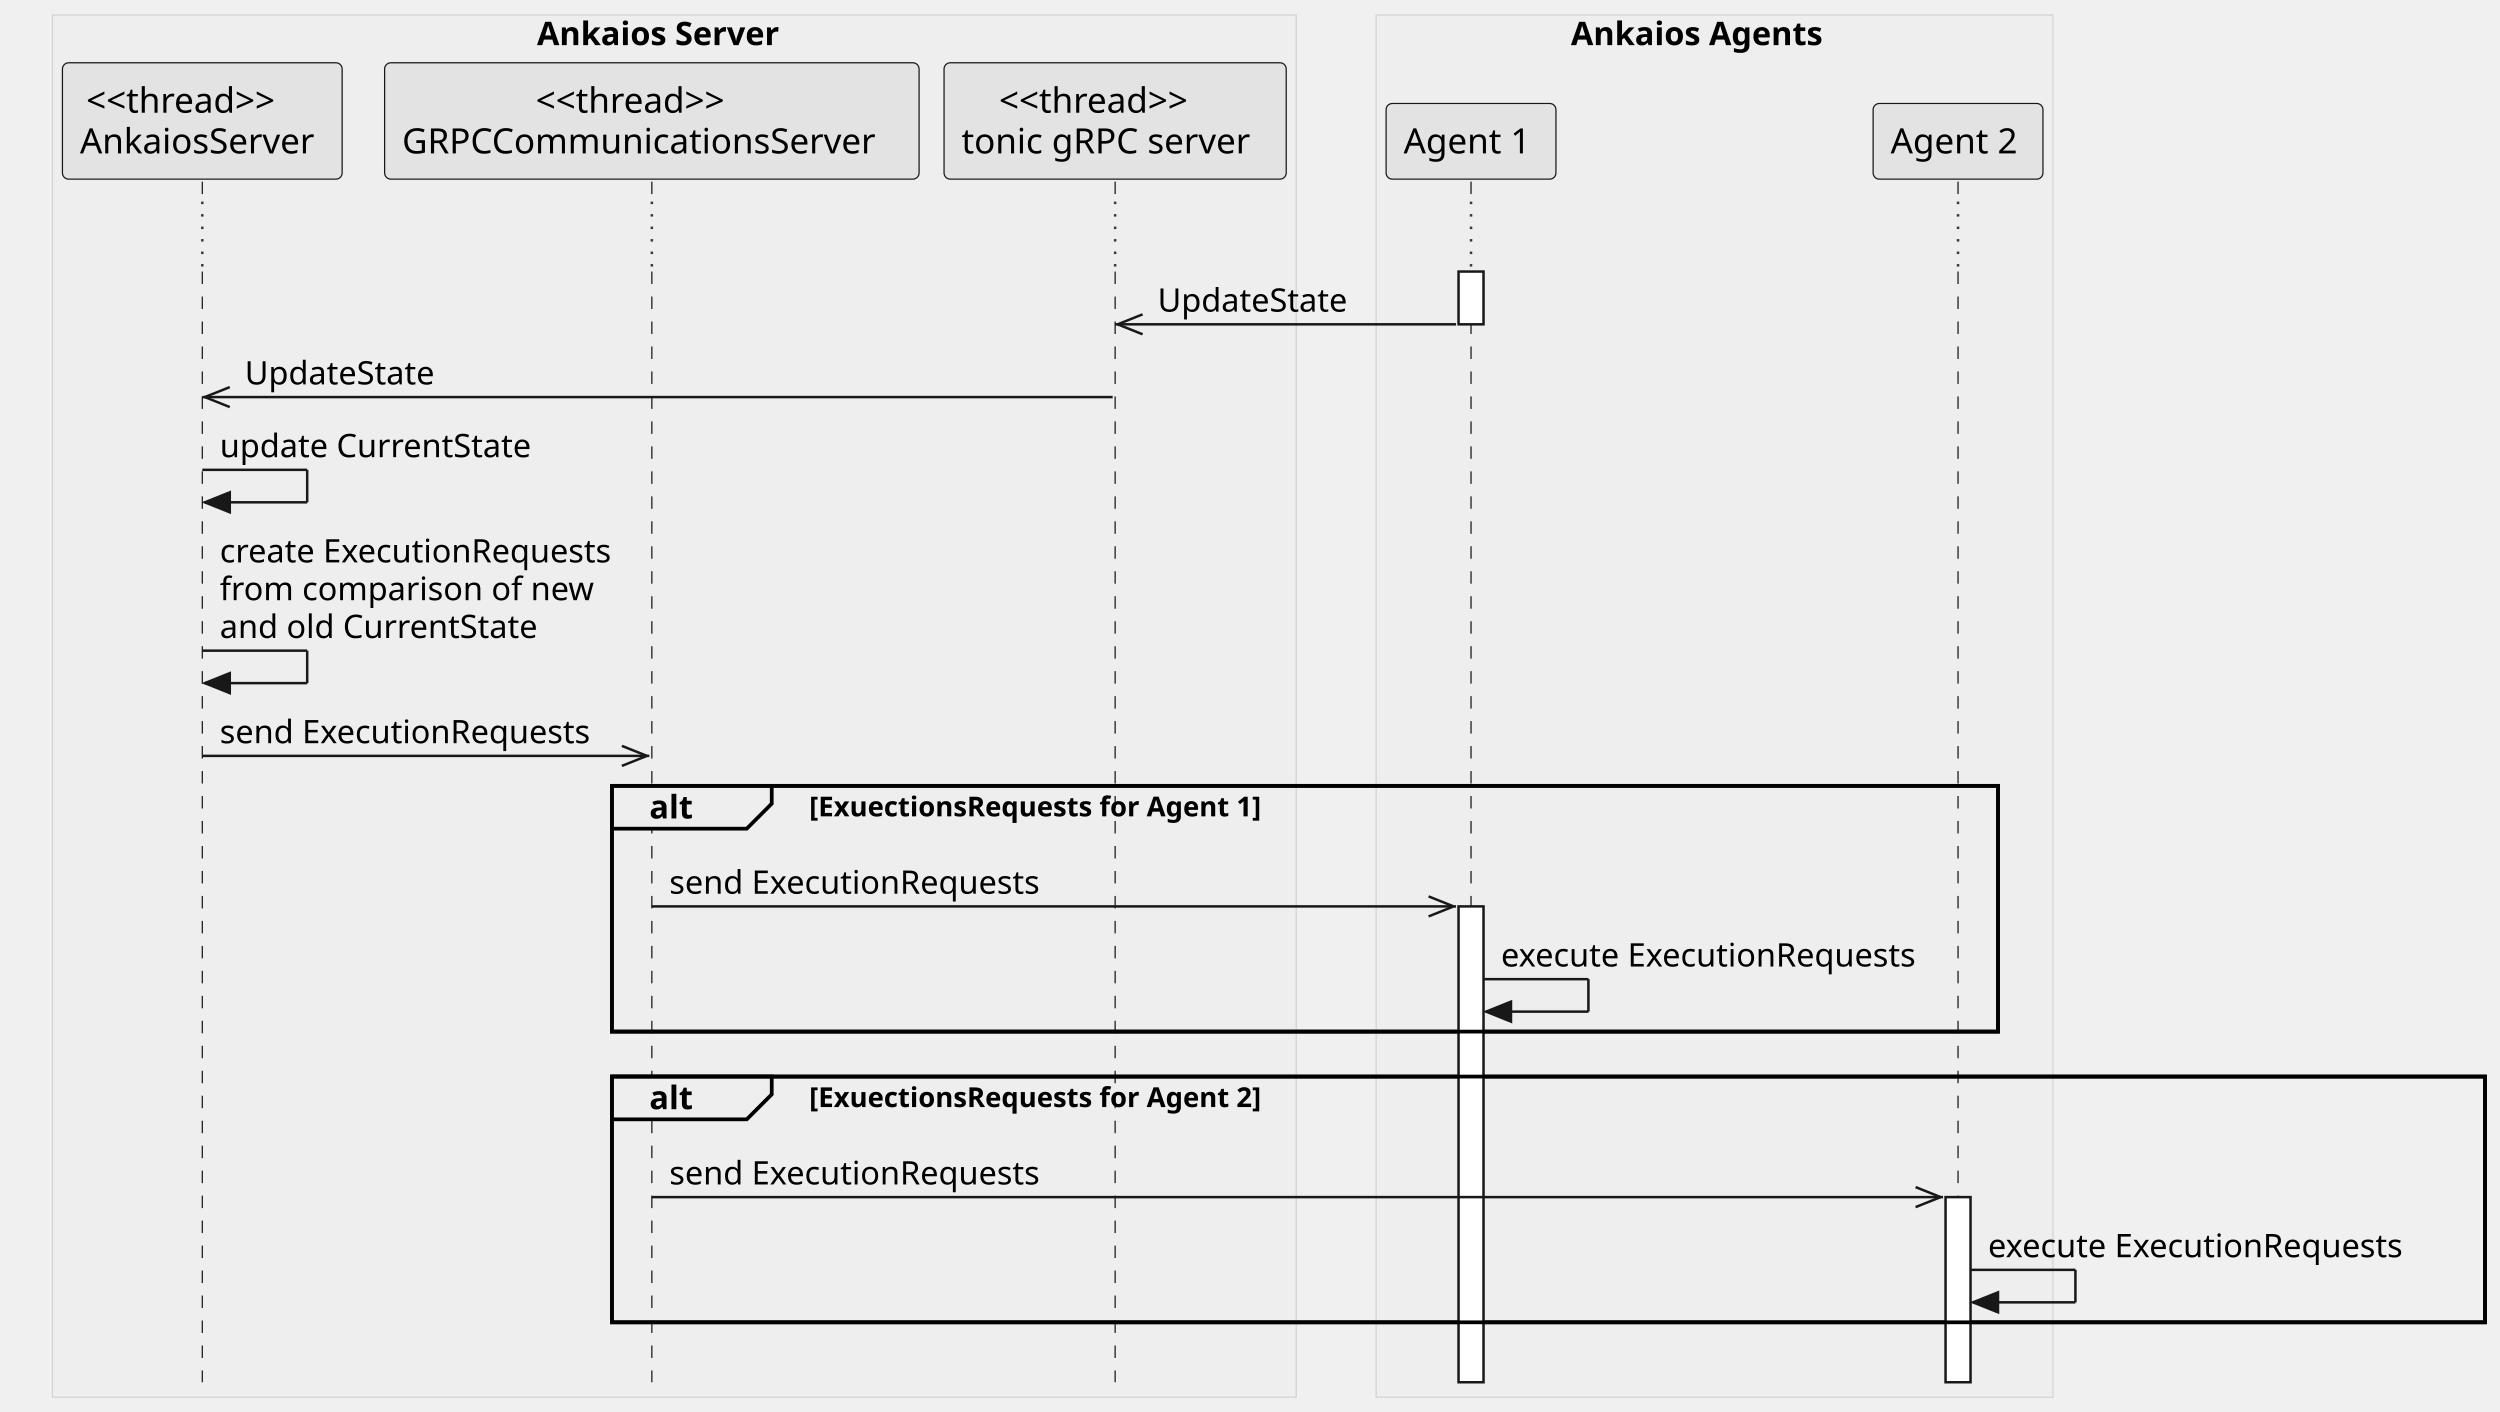
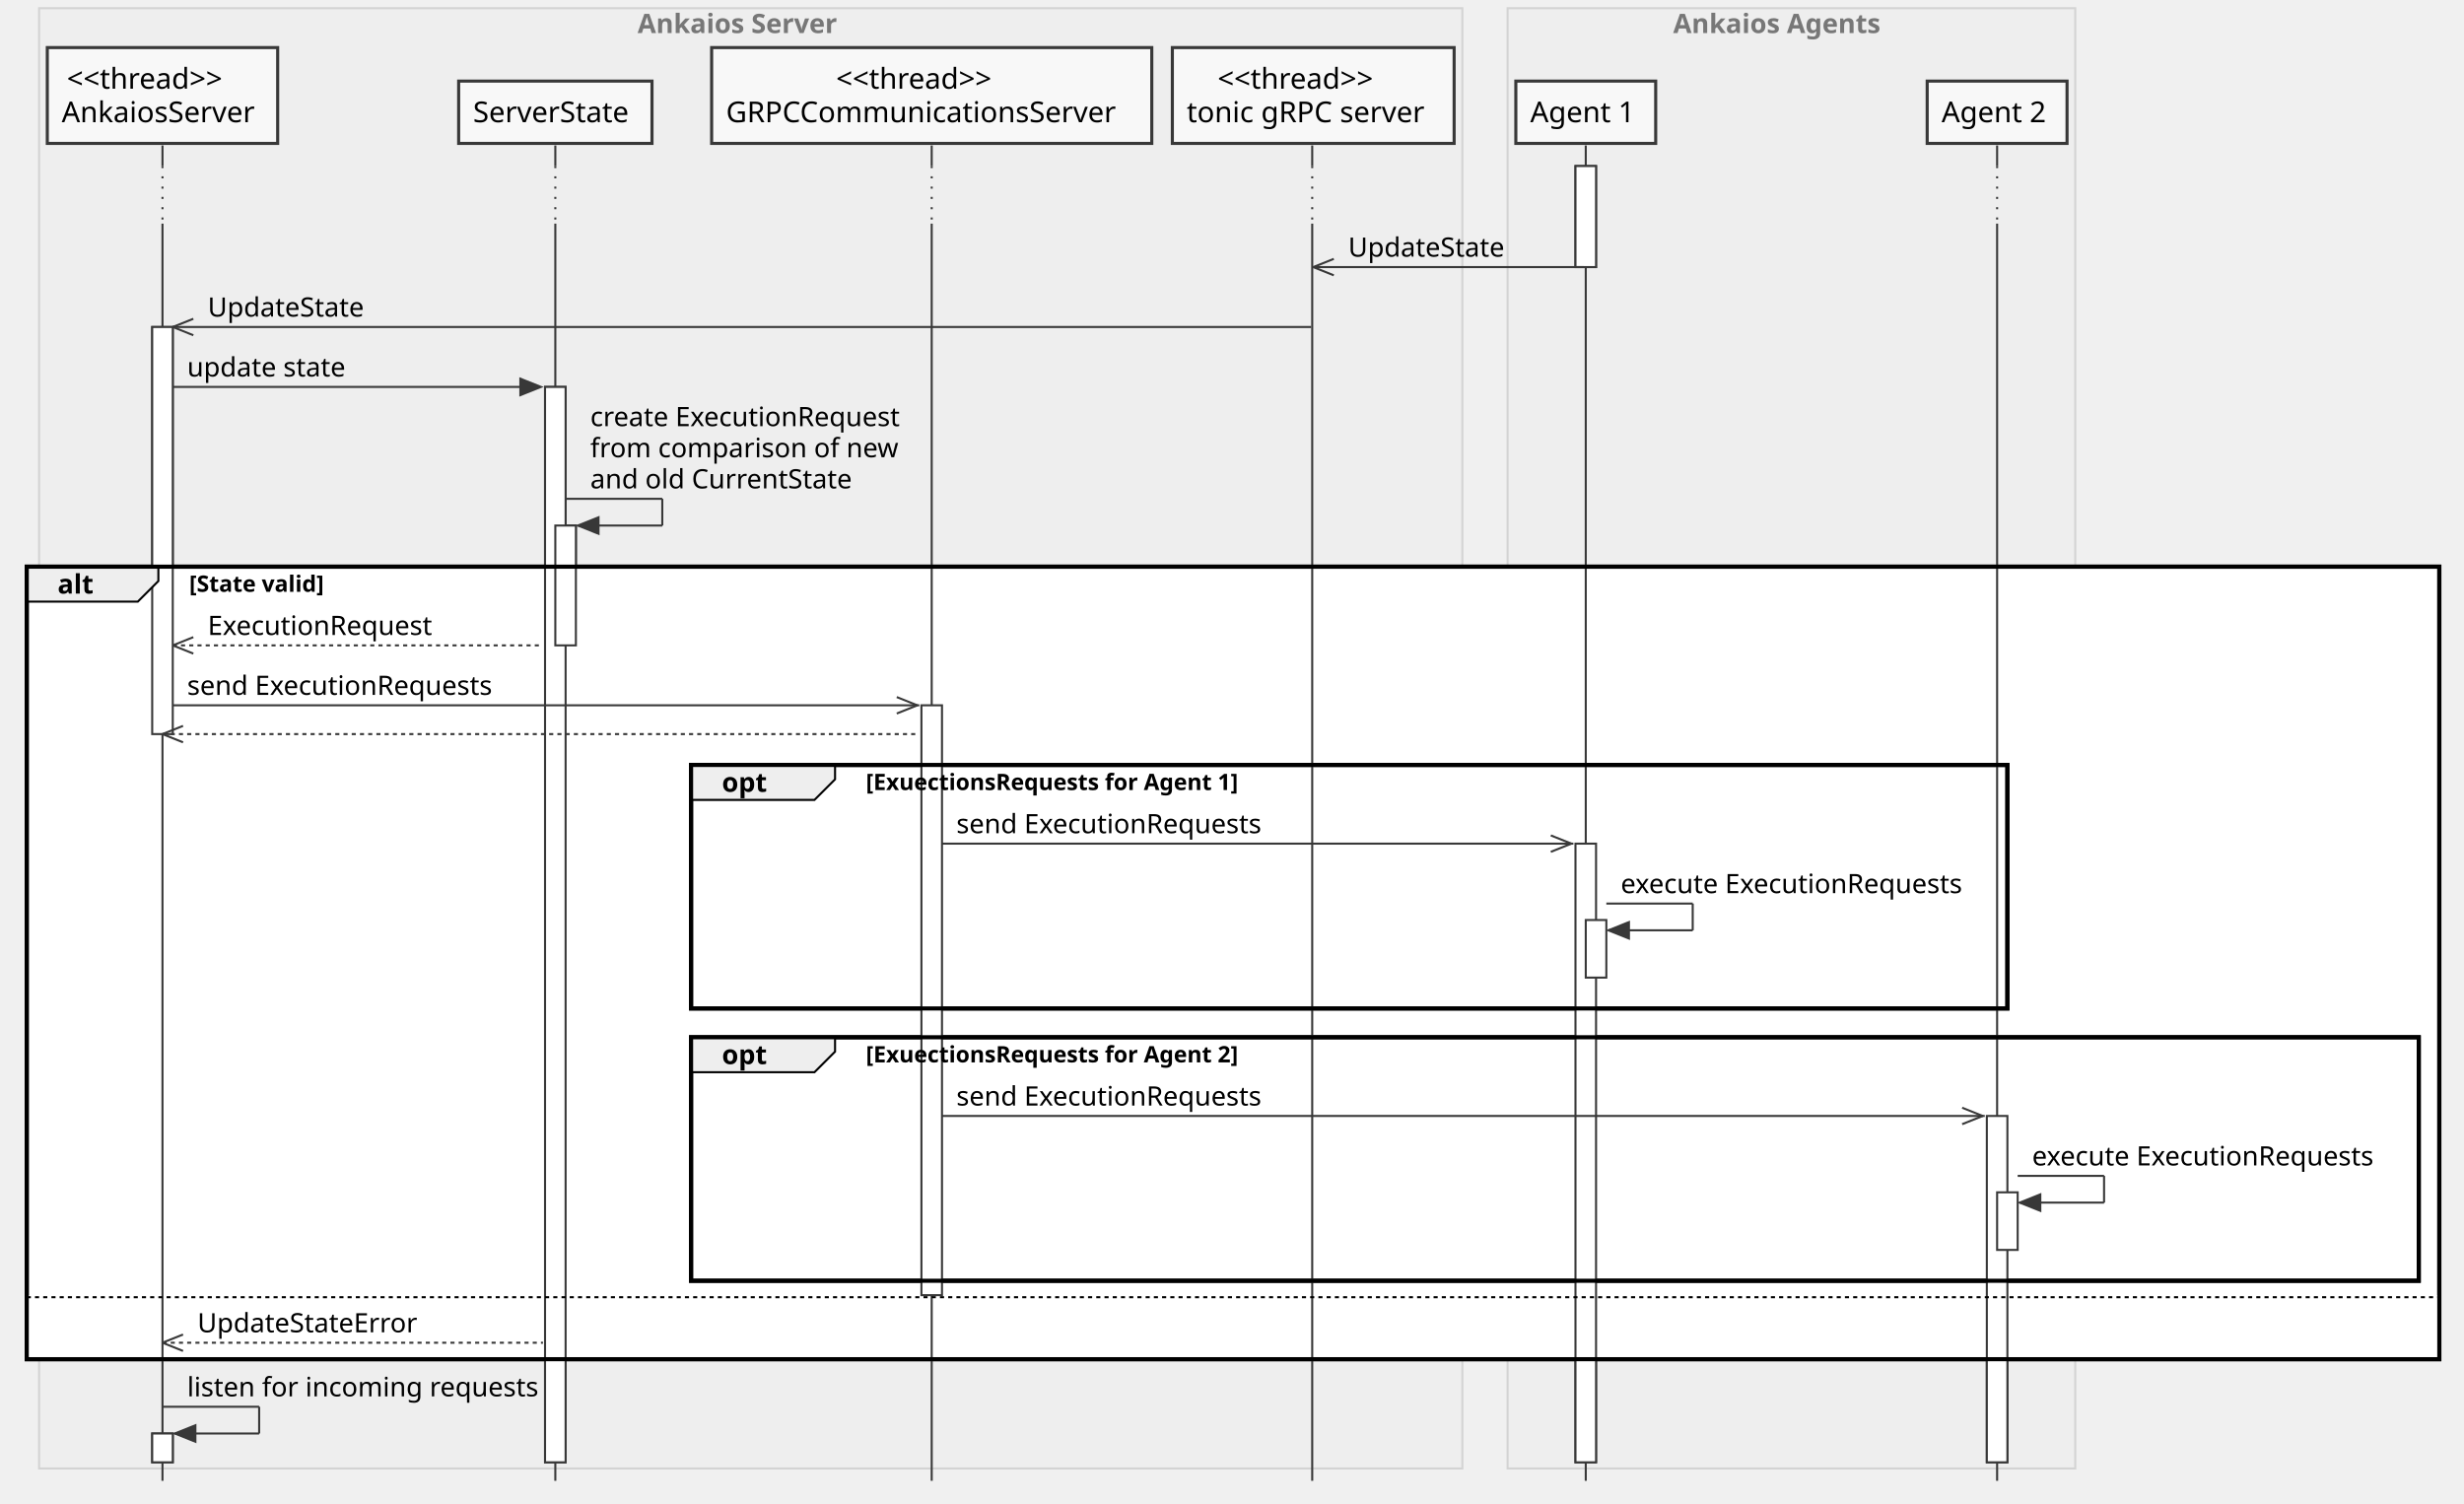
- <svg xmlns="http://www.w3.org/2000/svg" contentStyleType="text/css" height="565px" preserveAspectRatio="none" style="width:1001px;height:565px;background:#FFFFFF;" version="1.1" viewBox="0 0 1001 565" width="1001px" zoomAndPan="magnify">
+ <svg xmlns="http://www.w3.org/2000/svg" contentScriptType="application/ecmascript" contentStyleType="text/css" height="731px" preserveAspectRatio="none" style="width:1198px;height:731px;" version="1.1" viewBox="0 0 1198 731" width="1198px" zoomAndPan="magnify">
  <defs />
  <g>
-     <rect fill="#EEEEEE" height="553.453" style="stroke:#D3D3D3;stroke-width:0.5;" width="498" x="21" y="6" />
-     <text fill="#000000" font-family="sans-serif" font-size="13" font-weight="bold" lengthAdjust="spacing" textLength="110" x="215" y="18.067">Ankaios Server</text>
-     <rect fill="#EEEEEE" height="553.453" style="stroke:#D3D3D3;stroke-width:0.5;" width="271" x="551" y="6" />
-     <text fill="#000000" font-family="sans-serif" font-size="13" font-weight="bold" lengthAdjust="spacing" textLength="115" x="629" y="18.067">Ankaios Agents</text>
-     <rect fill="none" height="98.398" style="stroke:#000000;stroke-width:1.5;" width="555" x="245" y="314.656" />
-     <rect fill="none" height="98.398" style="stroke:#000000;stroke-width:1.5;" width="750" x="245" y="431.055" />
-     <line style="stroke:#181818;stroke-width:0.5;stroke-dasharray:5.0,5.0;" x1="81" x2="81" y1="72.727" y2="80.727" />
-     <line style="stroke:#383838;stroke-width:1.0;stroke-dasharray:1.0,4.0;" x1="81" x2="81" y1="80.727" y2="108.727" />
-     <line style="stroke:#181818;stroke-width:0.5;stroke-dasharray:5.0,5.0;" x1="81" x2="81" y1="108.727" y2="553.453" />
-     <line style="stroke:#181818;stroke-width:0.5;stroke-dasharray:5.0,5.0;" x1="261" x2="261" y1="72.727" y2="80.727" />
-     <line style="stroke:#383838;stroke-width:1.0;stroke-dasharray:1.0,4.0;" x1="261" x2="261" y1="80.727" y2="108.727" />
-     <line style="stroke:#181818;stroke-width:0.5;stroke-dasharray:5.0,5.0;" x1="261" x2="261" y1="108.727" y2="553.453" />
-     <line style="stroke:#181818;stroke-width:0.5;stroke-dasharray:5.0,5.0;" x1="446.5" x2="446.5" y1="72.727" y2="80.727" />
-     <line style="stroke:#383838;stroke-width:1.0;stroke-dasharray:1.0,4.0;" x1="446.5" x2="446.5" y1="80.727" y2="108.727" />
-     <line style="stroke:#181818;stroke-width:0.5;stroke-dasharray:5.0,5.0;" x1="446.5" x2="446.5" y1="108.727" y2="553.453" />
-     <line style="stroke:#181818;stroke-width:0.5;stroke-dasharray:5.0,5.0;" x1="589" x2="589" y1="72.727" y2="80.727" />
-     <line style="stroke:#383838;stroke-width:1.0;stroke-dasharray:1.0,4.0;" x1="589" x2="589" y1="80.727" y2="108.727" />
-     <line style="stroke:#181818;stroke-width:0.5;stroke-dasharray:5.0,5.0;" x1="589" x2="589" y1="108.727" y2="553.453" />
-     <rect fill="#FFFFFF" height="21.133" style="stroke:#181818;stroke-width:1.0;" width="10" x="584" y="108.727" />
-     <rect fill="#FFFFFF" height="190.531" style="stroke:#181818;stroke-width:1.0;" width="10" x="584" y="362.922" />
-     <line style="stroke:#181818;stroke-width:0.5;stroke-dasharray:5.0,5.0;" x1="784" x2="784" y1="72.727" y2="80.727" />
-     <line style="stroke:#383838;stroke-width:1.0;stroke-dasharray:1.0,4.0;" x1="784" x2="784" y1="80.727" y2="108.727" />
-     <line style="stroke:#181818;stroke-width:0.5;stroke-dasharray:5.0,5.0;" x1="784" x2="784" y1="108.727" y2="553.453" />
-     <rect fill="#FFFFFF" height="74.133" style="stroke:#181818;stroke-width:1.0;" width="10" x="779" y="479.32" />
-     <rect fill="#E3E3E3" height="46.594" rx="2.5" ry="2.5" style="stroke:#181818;stroke-width:0.5;" width="112" x="25" y="25.133" />
-     <text fill="#000000" font-family="sans-serif" font-size="14" lengthAdjust="spacing" textLength="93" x="34.5" y="45.128">&lt;&lt;thread&gt;&gt;</text>
-     <text fill="#000000" font-family="sans-serif" font-size="14" lengthAdjust="spacing" textLength="98" x="32" y="61.425">AnkaiosServer</text>
-     <rect fill="#E3E3E3" height="46.594" rx="2.5" ry="2.5" style="stroke:#181818;stroke-width:0.5;" width="214" x="154" y="25.133" />
-     <text fill="#000000" font-family="sans-serif" font-size="14" lengthAdjust="spacing" textLength="93" x="214.5" y="45.128">&lt;&lt;thread&gt;&gt;</text>
-     <text fill="#000000" font-family="sans-serif" font-size="14" lengthAdjust="spacing" textLength="200" x="161" y="61.425">GRPCCommunicationsServer</text>
-     <rect fill="#E3E3E3" height="46.594" rx="2.5" ry="2.5" style="stroke:#181818;stroke-width:0.5;" width="137" x="378" y="25.133" />
-     <text fill="#000000" font-family="sans-serif" font-size="14" lengthAdjust="spacing" textLength="93" x="400" y="45.128">&lt;&lt;thread&gt;&gt;</text>
-     <text fill="#000000" font-family="sans-serif" font-size="14" lengthAdjust="spacing" textLength="123" x="385" y="61.425">tonic gRPC server</text>
-     <rect fill="#E3E3E3" height="30.297" rx="2.5" ry="2.5" style="stroke:#181818;stroke-width:0.5;" width="68" x="555" y="41.43" />
-     <text fill="#000000" font-family="sans-serif" font-size="14" lengthAdjust="spacing" textLength="54" x="562" y="61.425">Agent 1</text>
-     <rect fill="#E3E3E3" height="30.297" rx="2.5" ry="2.5" style="stroke:#181818;stroke-width:0.5;" width="68" x="750" y="41.43" />
-     <text fill="#000000" font-family="sans-serif" font-size="14" lengthAdjust="spacing" textLength="54" x="757" y="61.425">Agent 2</text>
-     <line style="stroke:#181818;stroke-width:1.0;" x1="447.5" x2="457.5" y1="129.859" y2="125.859" />
-     <line style="stroke:#181818;stroke-width:1.0;" x1="447.5" x2="457.5" y1="129.859" y2="133.859" />
-     <line style="stroke:#181818;stroke-width:1.0;" x1="446.5" x2="583" y1="129.859" y2="129.859" />
-     <text fill="#000000" font-family="sans-serif" font-size="13" lengthAdjust="spacing" textLength="82" x="463.5" y="124.793">UpdateState</text>
-     <line style="stroke:#181818;stroke-width:1.0;" x1="82" x2="92" y1="158.992" y2="154.992" />
-     <line style="stroke:#181818;stroke-width:1.0;" x1="82" x2="92" y1="158.992" y2="162.992" />
-     <line style="stroke:#181818;stroke-width:1.0;" x1="81" x2="445.5" y1="158.992" y2="158.992" />
-     <text fill="#000000" font-family="sans-serif" font-size="13" lengthAdjust="spacing" textLength="82" x="98" y="153.926">UpdateState</text>
-     <line style="stroke:#181818;stroke-width:1.0;" x1="81" x2="123" y1="188.125" y2="188.125" />
-     <line style="stroke:#181818;stroke-width:1.0;" x1="123" x2="123" y1="188.125" y2="201.125" />
-     <line style="stroke:#181818;stroke-width:1.0;" x1="82" x2="123" y1="201.125" y2="201.125" />
-     <polygon fill="#181818" points="92,197.125,82,201.125,92,205.125" style="stroke:#181818;stroke-width:1.0;" />
-     <text fill="#000000" font-family="sans-serif" font-size="13" lengthAdjust="spacing" textLength="132" x="88" y="183.059">update CurrentState</text>
-     <line style="stroke:#181818;stroke-width:1.0;" x1="81" x2="123" y1="260.523" y2="260.523" />
-     <line style="stroke:#181818;stroke-width:1.0;" x1="123" x2="123" y1="260.523" y2="273.523" />
-     <line style="stroke:#181818;stroke-width:1.0;" x1="82" x2="123" y1="273.523" y2="273.523" />
-     <polygon fill="#181818" points="92,269.523,82,273.523,92,277.523" style="stroke:#181818;stroke-width:1.0;" />
-     <text fill="#000000" font-family="sans-serif" font-size="13" lengthAdjust="spacing" textLength="166" x="88" y="225.192">create ExecutionRequests</text>
-     <text fill="#000000" font-family="sans-serif" font-size="13" lengthAdjust="spacing" textLength="154" x="88" y="240.325">from comparison of new</text>
-     <text fill="#000000" font-family="sans-serif" font-size="13" lengthAdjust="spacing" textLength="134" x="88" y="255.458">and old CurrentState</text>
-     <line style="stroke:#181818;stroke-width:1.0;" x1="259" x2="249" y1="302.656" y2="298.656" />
-     <line style="stroke:#181818;stroke-width:1.0;" x1="259" x2="249" y1="302.656" y2="306.656" />
-     <line style="stroke:#181818;stroke-width:1.0;" x1="81" x2="260" y1="302.656" y2="302.656" />
-     <text fill="#000000" font-family="sans-serif" font-size="13" lengthAdjust="spacing" textLength="156" x="88" y="297.59">send ExecutionRequests</text>
-     <path d="M245,314.656 L309,314.656 L309,321.789 L299,331.789 L245,331.789 L245,314.656 " fill="#EEEEEE" style="stroke:#000000;stroke-width:1.5;" />
-     <rect fill="none" height="98.398" style="stroke:#000000;stroke-width:1.5;" width="555" x="245" y="314.656" />
-     <text fill="#000000" font-family="sans-serif" font-size="13" font-weight="bold" lengthAdjust="spacing" textLength="19" x="260" y="327.723">alt</text>
-     <text fill="#000000" font-family="sans-serif" font-size="11" font-weight="bold" lengthAdjust="spacing" textLength="214" x="324" y="326.867">[ExuectionsRequests for Agent 1]</text>
-     <line style="stroke:#181818;stroke-width:1.0;" x1="582" x2="572" y1="362.922" y2="358.922" />
-     <line style="stroke:#181818;stroke-width:1.0;" x1="582" x2="572" y1="362.922" y2="366.922" />
-     <line style="stroke:#181818;stroke-width:1.0;" x1="261" x2="583" y1="362.922" y2="362.922" />
-     <text fill="#000000" font-family="sans-serif" font-size="13" lengthAdjust="spacing" textLength="156" x="268" y="357.856">send ExecutionRequests</text>
-     <line style="stroke:#181818;stroke-width:1.0;" x1="594" x2="636" y1="392.055" y2="392.055" />
-     <line style="stroke:#181818;stroke-width:1.0;" x1="636" x2="636" y1="392.055" y2="405.055" />
-     <line style="stroke:#181818;stroke-width:1.0;" x1="595" x2="636" y1="405.055" y2="405.055" />
-     <polygon fill="#181818" points="605,401.055,595,405.055,605,409.055" style="stroke:#181818;stroke-width:1.0;" />
-     <text fill="#000000" font-family="sans-serif" font-size="13" lengthAdjust="spacing" textLength="176" x="601" y="386.989">execute ExecutionRequests</text>
-     <path d="M245,431.055 L309,431.055 L309,438.188 L299,448.188 L245,448.188 L245,431.055 " fill="#EEEEEE" style="stroke:#000000;stroke-width:1.5;" />
-     <rect fill="none" height="98.398" style="stroke:#000000;stroke-width:1.5;" width="750" x="245" y="431.055" />
-     <text fill="#000000" font-family="sans-serif" font-size="13" font-weight="bold" lengthAdjust="spacing" textLength="19" x="260" y="444.122">alt</text>
-     <text fill="#000000" font-family="sans-serif" font-size="11" font-weight="bold" lengthAdjust="spacing" textLength="214" x="324" y="443.265">[ExuectionsRequests for Agent 2]</text>
-     <line style="stroke:#181818;stroke-width:1.0;" x1="777" x2="767" y1="479.32" y2="475.32" />
-     <line style="stroke:#181818;stroke-width:1.0;" x1="777" x2="767" y1="479.32" y2="483.32" />
-     <line style="stroke:#181818;stroke-width:1.0;" x1="261" x2="778" y1="479.32" y2="479.32" />
-     <text fill="#000000" font-family="sans-serif" font-size="13" lengthAdjust="spacing" textLength="156" x="268" y="474.254">send ExecutionRequests</text>
-     <line style="stroke:#181818;stroke-width:1.0;" x1="789" x2="831" y1="508.453" y2="508.453" />
-     <line style="stroke:#181818;stroke-width:1.0;" x1="831" x2="831" y1="508.453" y2="521.453" />
-     <line style="stroke:#181818;stroke-width:1.0;" x1="790" x2="831" y1="521.453" y2="521.453" />
-     <polygon fill="#181818" points="800,517.453,790,521.453,800,525.453" style="stroke:#181818;stroke-width:1.0;" />
-     <text fill="#000000" font-family="sans-serif" font-size="13" lengthAdjust="spacing" textLength="176" x="796" y="503.387">execute ExecutionRequests</text>
+     <rect fill="#EEEEEE" height="709.984" style="stroke: #D3D3D3; stroke-width: 1.0;" width="692" x="19" y="4" />
+     <text fill="#777777" font-family="sans-serif" font-size="13" font-weight="bold" lengthAdjust="spacingAndGlyphs" textLength="110" x="310" y="16.067">Ankaios Server</text>
+     <rect fill="#EEEEEE" height="709.984" style="stroke: #D3D3D3; stroke-width: 1.0;" width="276" x="733" y="4" />
+     <text fill="#777777" font-family="sans-serif" font-size="13" font-weight="bold" lengthAdjust="spacingAndGlyphs" textLength="115" x="813.5" y="16.067">Ankaios Agents</text>
+     <rect fill="#FFFFFF" height="197.93" style="stroke: #383838; stroke-width: 1.0;" width="10" x="74" y="158.992" />
+     <rect fill="#FFFFFF" height="14" style="stroke: #383838; stroke-width: 1.0;" width="10" x="74" y="696.984" />
+     <rect fill="#FFFFFF" height="522.859" style="stroke: #383838; stroke-width: 1.0;" width="10" x="265" y="188.125" />
+     <rect fill="#FFFFFF" height="58.266" style="stroke: #383838; stroke-width: 1.0;" width="10" x="270" y="255.523" />
+     <rect fill="#FFFFFF" height="286.797" style="stroke: #383838; stroke-width: 1.0;" width="10" x="448" y="342.922" />
+     <rect fill="#FFFFFF" height="49.133" style="stroke: #383838; stroke-width: 1.0;" width="10" x="766" y="80.727" />
+     <rect fill="#FFFFFF" height="300.797" style="stroke: #383838; stroke-width: 1.0;" width="10" x="766" y="410.188" />
+     <rect fill="#FFFFFF" height="28" style="stroke: #383838; stroke-width: 1.0;" width="10" x="771" y="447.32" />
+     <rect fill="#FFFFFF" height="168.398" style="stroke: #383838; stroke-width: 1.0;" width="10" x="966" y="542.586" />
+     <rect fill="#FFFFFF" height="28" style="stroke: #383838; stroke-width: 1.0;" width="10" x="971" y="579.719" />
+     <rect fill="#FFFFFF" height="385.328" style="stroke: #000000; stroke-width: 2.0;" width="1173" x="13" y="275.523" />
+     <rect fill="#FFFFFF" height="118.398" style="stroke: #000000; stroke-width: 2.0;" width="640" x="336" y="371.922" />
+     <rect fill="#FFFFFF" height="118.398" style="stroke: #000000; stroke-width: 2.0;" width="840" x="336" y="504.32" />
+     <rect fill="#FFFFFF" height="31.133" style="stroke: none; stroke-width: 1.0;" width="1173" x="13" y="629.719" />
+     <line style="stroke: #383838; stroke-width: 1.0;" x1="79" x2="79" y1="70.727" y2="80.727" />
+     <line style="stroke: #383838; stroke-width: 1.0; stroke-dasharray: 1.0,4.0;" x1="79" x2="79" y1="80.727" y2="108.727" />
+     <line style="stroke: #383838; stroke-width: 1.0;" x1="79" x2="79" y1="108.727" y2="719.984" />
+     <line style="stroke: #383838; stroke-width: 1.0;" x1="270" x2="270" y1="70.727" y2="80.727" />
+     <line style="stroke: #383838; stroke-width: 1.0; stroke-dasharray: 1.0,4.0;" x1="270" x2="270" y1="80.727" y2="108.727" />
+     <line style="stroke: #383838; stroke-width: 1.0;" x1="270" x2="270" y1="108.727" y2="719.984" />
+     <line style="stroke: #383838; stroke-width: 1.0;" x1="453" x2="453" y1="70.727" y2="80.727" />
+     <line style="stroke: #383838; stroke-width: 1.0; stroke-dasharray: 1.0,4.0;" x1="453" x2="453" y1="80.727" y2="108.727" />
+     <line style="stroke: #383838; stroke-width: 1.0;" x1="453" x2="453" y1="108.727" y2="719.984" />
+     <line style="stroke: #383838; stroke-width: 1.0;" x1="638" x2="638" y1="70.727" y2="80.727" />
+     <line style="stroke: #383838; stroke-width: 1.0; stroke-dasharray: 1.0,4.0;" x1="638" x2="638" y1="80.727" y2="108.727" />
+     <line style="stroke: #383838; stroke-width: 1.0;" x1="638" x2="638" y1="108.727" y2="719.984" />
+     <line style="stroke: #383838; stroke-width: 1.0;" x1="771" x2="771" y1="70.727" y2="80.727" />
+     <line style="stroke: #383838; stroke-width: 1.0; stroke-dasharray: 1.0,4.0;" x1="771" x2="771" y1="80.727" y2="108.727" />
+     <line style="stroke: #383838; stroke-width: 1.0;" x1="771" x2="771" y1="108.727" y2="719.984" />
+     <line style="stroke: #383838; stroke-width: 1.0;" x1="971" x2="971" y1="70.727" y2="80.727" />
+     <line style="stroke: #383838; stroke-width: 1.0; stroke-dasharray: 1.0,4.0;" x1="971" x2="971" y1="80.727" y2="108.727" />
+     <line style="stroke: #383838; stroke-width: 1.0;" x1="971" x2="971" y1="108.727" y2="719.984" />
+     <rect fill="#F8F8F8" height="46.594" style="stroke: #383838; stroke-width: 1.5;" width="112" x="23" y="23.133" />
+     <text fill="#000000" font-family="sans-serif" font-size="14" lengthAdjust="spacingAndGlyphs" textLength="93" x="32.5" y="43.128">&lt;&lt;thread&gt;&gt;</text>
+     <text fill="#000000" font-family="sans-serif" font-size="14" lengthAdjust="spacingAndGlyphs" textLength="98" x="30" y="59.425">AnkaiosServer</text>
+     <rect fill="#F8F8F8" height="30.297" style="stroke: #383838; stroke-width: 1.5;" width="94" x="223" y="39.43" />
+     <text fill="#000000" font-family="sans-serif" font-size="14" lengthAdjust="spacingAndGlyphs" textLength="80" x="230" y="59.425">ServerState</text>
+     <rect fill="#F8F8F8" height="46.594" style="stroke: #383838; stroke-width: 1.5;" width="214" x="346" y="23.133" />
+     <text fill="#000000" font-family="sans-serif" font-size="14" lengthAdjust="spacingAndGlyphs" textLength="93" x="406.5" y="43.128">&lt;&lt;thread&gt;&gt;</text>
+     <text fill="#000000" font-family="sans-serif" font-size="14" lengthAdjust="spacingAndGlyphs" textLength="200" x="353" y="59.425">GRPCCommunicationsServer</text>
+     <rect fill="#F8F8F8" height="46.594" style="stroke: #383838; stroke-width: 1.5;" width="137" x="570" y="23.133" />
+     <text fill="#000000" font-family="sans-serif" font-size="14" lengthAdjust="spacingAndGlyphs" textLength="93" x="592" y="43.128">&lt;&lt;thread&gt;&gt;</text>
+     <text fill="#000000" font-family="sans-serif" font-size="14" lengthAdjust="spacingAndGlyphs" textLength="123" x="577" y="59.425">tonic gRPC server</text>
+     <rect fill="#F8F8F8" height="30.297" style="stroke: #383838; stroke-width: 1.5;" width="68" x="737" y="39.43" />
+     <text fill="#000000" font-family="sans-serif" font-size="14" lengthAdjust="spacingAndGlyphs" textLength="54" x="744" y="59.425">Agent 1</text>
+     <rect fill="#F8F8F8" height="30.297" style="stroke: #383838; stroke-width: 1.5;" width="68" x="937" y="39.43" />
+     <text fill="#000000" font-family="sans-serif" font-size="14" lengthAdjust="spacingAndGlyphs" textLength="54" x="944" y="59.425">Agent 2</text>
+     <rect fill="#FFFFFF" height="197.93" style="stroke: #383838; stroke-width: 1.0;" width="10" x="74" y="158.992" />
+     <rect fill="#FFFFFF" height="14" style="stroke: #383838; stroke-width: 1.0;" width="10" x="74" y="696.984" />
+     <rect fill="#FFFFFF" height="522.859" style="stroke: #383838; stroke-width: 1.0;" width="10" x="265" y="188.125" />
+     <rect fill="#FFFFFF" height="58.266" style="stroke: #383838; stroke-width: 1.0;" width="10" x="270" y="255.523" />
+     <rect fill="#FFFFFF" height="286.797" style="stroke: #383838; stroke-width: 1.0;" width="10" x="448" y="342.922" />
+     <rect fill="#FFFFFF" height="49.133" style="stroke: #383838; stroke-width: 1.0;" width="10" x="766" y="80.727" />
+     <rect fill="#FFFFFF" height="300.797" style="stroke: #383838; stroke-width: 1.0;" width="10" x="766" y="410.188" />
+     <rect fill="#FFFFFF" height="28" style="stroke: #383838; stroke-width: 1.0;" width="10" x="771" y="447.32" />
+     <rect fill="#FFFFFF" height="168.398" style="stroke: #383838; stroke-width: 1.0;" width="10" x="966" y="542.586" />
+     <rect fill="#FFFFFF" height="28" style="stroke: #383838; stroke-width: 1.0;" width="10" x="971" y="579.719" />
+     <line style="stroke: #383838; stroke-width: 1.0;" x1="638.5" x2="648.5" y1="129.859" y2="125.859" />
+     <line style="stroke: #383838; stroke-width: 1.0;" x1="638.5" x2="648.5" y1="129.859" y2="133.859" />
+     <line style="stroke: #383838; stroke-width: 1.0;" x1="638.5" x2="770" y1="129.859" y2="129.859" />
+     <text fill="#000000" font-family="sans-serif" font-size="13" lengthAdjust="spacingAndGlyphs" textLength="82" x="655.5" y="124.793">UpdateState</text>
+     <line style="stroke: #383838; stroke-width: 1.0;" x1="84" x2="94" y1="158.992" y2="154.992" />
+     <line style="stroke: #383838; stroke-width: 1.0;" x1="84" x2="94" y1="158.992" y2="162.992" />
+     <line style="stroke: #383838; stroke-width: 1.0;" x1="84" x2="637.5" y1="158.992" y2="158.992" />
+     <text fill="#000000" font-family="sans-serif" font-size="13" lengthAdjust="spacingAndGlyphs" textLength="82" x="101" y="153.926">UpdateState</text>
+     <polygon fill="#383838" points="253,184.125,263,188.125,253,192.125" style="stroke: #383838; stroke-width: 1.0;" />
+     <line style="stroke: #383838; stroke-width: 1.0;" x1="84" x2="259" y1="188.125" y2="188.125" />
+     <text fill="#000000" font-family="sans-serif" font-size="13" lengthAdjust="spacingAndGlyphs" textLength="82" x="91" y="183.059">update state</text>
+     <line style="stroke: #383838; stroke-width: 1.0;" x1="275" x2="322" y1="242.523" y2="242.523" />
+     <line style="stroke: #383838; stroke-width: 1.0;" x1="322" x2="322" y1="242.523" y2="255.523" />
+     <line style="stroke: #383838; stroke-width: 1.0;" x1="281" x2="322" y1="255.523" y2="255.523" />
+     <polygon fill="#383838" points="291,251.523,281,255.523,291,259.523" style="stroke: #383838; stroke-width: 1.0;" />
+     <text fill="#000000" font-family="sans-serif" font-size="13" lengthAdjust="spacingAndGlyphs" textLength="159" x="287" y="207.192">create ExecutionRequest</text>
+     <text fill="#000000" font-family="sans-serif" font-size="13" lengthAdjust="spacingAndGlyphs" textLength="154" x="287" y="222.325">from comparison of new</text>
+     <text fill="#000000" font-family="sans-serif" font-size="13" lengthAdjust="spacingAndGlyphs" textLength="134" x="287" y="237.458">and old CurrentState</text>
+     <path d="M13,275.523 L77,275.523 L77,282.523 L67,292.523 L13,292.523 L13,275.523 " fill="#EEEEEE" style="stroke: #000000; stroke-width: 1.0;" />
+     <rect fill="none" height="385.328" style="stroke: #000000; stroke-width: 2.0;" width="1173" x="13" y="275.523" />
+     <text fill="#000000" font-family="sans-serif" font-size="13" font-weight="bold" lengthAdjust="spacingAndGlyphs" textLength="19" x="28" y="288.59">alt</text>
+     <text fill="#000000" font-family="sans-serif" font-size="11" font-weight="bold" lengthAdjust="spacingAndGlyphs" textLength="79" x="92" y="287.734">[State valid]</text>
+     <line style="stroke: #383838; stroke-width: 1.0;" x1="84" x2="94" y1="313.789" y2="309.789" />
+     <line style="stroke: #383838; stroke-width: 1.0;" x1="84" x2="94" y1="313.789" y2="317.789" />
+     <line style="stroke: #383838; stroke-width: 1.0; stroke-dasharray: 2.0,2.0;" x1="84" x2="264" y1="313.789" y2="313.789" />
+     <text fill="#000000" font-family="sans-serif" font-size="13" lengthAdjust="spacingAndGlyphs" textLength="114" x="101" y="308.723">ExecutionRequest</text>
+     <line style="stroke: #383838; stroke-width: 1.0;" x1="446" x2="436" y1="342.922" y2="338.922" />
+     <line style="stroke: #383838; stroke-width: 1.0;" x1="446" x2="436" y1="342.922" y2="346.922" />
+     <line style="stroke: #383838; stroke-width: 1.0;" x1="84" x2="447" y1="342.922" y2="342.922" />
+     <text fill="#000000" font-family="sans-serif" font-size="13" lengthAdjust="spacingAndGlyphs" textLength="156" x="91" y="337.856">send ExecutionRequests</text>
+     <line style="stroke: #383838; stroke-width: 1.0;" x1="79" x2="89" y1="356.922" y2="352.922" />
+     <line style="stroke: #383838; stroke-width: 1.0;" x1="79" x2="89" y1="356.922" y2="360.922" />
+     <line style="stroke: #383838; stroke-width: 1.0; stroke-dasharray: 2.0,2.0;" x1="79" x2="447" y1="356.922" y2="356.922" />
+     <path d="M336,371.922 L406,371.922 L406,378.922 L396,388.922 L336,388.922 L336,371.922 " fill="#EEEEEE" style="stroke: #000000; stroke-width: 1.0;" />
+     <rect fill="none" height="118.398" style="stroke: #000000; stroke-width: 2.0;" width="640" x="336" y="371.922" />
+     <text fill="#000000" font-family="sans-serif" font-size="13" font-weight="bold" lengthAdjust="spacingAndGlyphs" textLength="25" x="351" y="384.989">opt</text>
+     <text fill="#000000" font-family="sans-serif" font-size="11" font-weight="bold" lengthAdjust="spacingAndGlyphs" textLength="214" x="421" y="384.132">[ExuectionsRequests for Agent 1]</text>
+     <line style="stroke: #383838; stroke-width: 1.0;" x1="764" x2="754" y1="410.188" y2="406.188" />
+     <line style="stroke: #383838; stroke-width: 1.0;" x1="764" x2="754" y1="410.188" y2="414.188" />
+     <line style="stroke: #383838; stroke-width: 1.0;" x1="458" x2="765" y1="410.188" y2="410.188" />
+     <text fill="#000000" font-family="sans-serif" font-size="13" lengthAdjust="spacingAndGlyphs" textLength="156" x="465" y="405.122">send ExecutionRequests</text>
+     <line style="stroke: #383838; stroke-width: 1.0;" x1="781" x2="823" y1="439.32" y2="439.32" />
+     <line style="stroke: #383838; stroke-width: 1.0;" x1="823" x2="823" y1="439.32" y2="452.32" />
+     <line style="stroke: #383838; stroke-width: 1.0;" x1="782" x2="823" y1="452.32" y2="452.32" />
+     <polygon fill="#383838" points="792,448.32,782,452.32,792,456.32" style="stroke: #383838; stroke-width: 1.0;" />
+     <text fill="#000000" font-family="sans-serif" font-size="13" lengthAdjust="spacingAndGlyphs" textLength="176" x="788" y="434.254">execute ExecutionRequests</text>
+     <path d="M336,504.32 L406,504.32 L406,511.32 L396,521.32 L336,521.32 L336,504.32 " fill="#EEEEEE" style="stroke: #000000; stroke-width: 1.0;" />
+     <rect fill="none" height="118.398" style="stroke: #000000; stroke-width: 2.0;" width="840" x="336" y="504.32" />
+     <text fill="#000000" font-family="sans-serif" font-size="13" font-weight="bold" lengthAdjust="spacingAndGlyphs" textLength="25" x="351" y="517.387">opt</text>
+     <text fill="#000000" font-family="sans-serif" font-size="11" font-weight="bold" lengthAdjust="spacingAndGlyphs" textLength="214" x="421" y="516.531">[ExuectionsRequests for Agent 2]</text>
+     <line style="stroke: #383838; stroke-width: 1.0;" x1="964" x2="954" y1="542.586" y2="538.586" />
+     <line style="stroke: #383838; stroke-width: 1.0;" x1="964" x2="954" y1="542.586" y2="546.586" />
+     <line style="stroke: #383838; stroke-width: 1.0;" x1="458" x2="965" y1="542.586" y2="542.586" />
+     <text fill="#000000" font-family="sans-serif" font-size="13" lengthAdjust="spacingAndGlyphs" textLength="156" x="465" y="537.52">send ExecutionRequests</text>
+     <line style="stroke: #383838; stroke-width: 1.0;" x1="981" x2="1023" y1="571.719" y2="571.719" />
+     <line style="stroke: #383838; stroke-width: 1.0;" x1="1023" x2="1023" y1="571.719" y2="584.719" />
+     <line style="stroke: #383838; stroke-width: 1.0;" x1="982" x2="1023" y1="584.719" y2="584.719" />
+     <polygon fill="#383838" points="992,580.719,982,584.719,992,588.719" style="stroke: #383838; stroke-width: 1.0;" />
+     <text fill="#000000" font-family="sans-serif" font-size="13" lengthAdjust="spacingAndGlyphs" textLength="176" x="988" y="566.653">execute ExecutionRequests</text>
+     <line style="stroke: #000000; stroke-width: 1.0; stroke-dasharray: 2.0,2.0;" x1="13" x2="1186" y1="630.719" y2="630.719" />
+     <line style="stroke: #383838; stroke-width: 1.0;" x1="79" x2="89" y1="652.852" y2="648.852" />
+     <line style="stroke: #383838; stroke-width: 1.0;" x1="79" x2="89" y1="652.852" y2="656.852" />
+     <line style="stroke: #383838; stroke-width: 1.0; stroke-dasharray: 2.0,2.0;" x1="79" x2="264" y1="652.852" y2="652.852" />
+     <text fill="#000000" font-family="sans-serif" font-size="13" lengthAdjust="spacingAndGlyphs" textLength="113" x="96" y="647.786">UpdateStateError</text>
+     <line style="stroke: #383838; stroke-width: 1.0;" x1="79" x2="126" y1="683.984" y2="683.984" />
+     <line style="stroke: #383838; stroke-width: 1.0;" x1="126" x2="126" y1="683.984" y2="696.984" />
+     <line style="stroke: #383838; stroke-width: 1.0;" x1="85" x2="126" y1="696.984" y2="696.984" />
+     <polygon fill="#383838" points="95,692.984,85,696.984,95,700.984" style="stroke: #383838; stroke-width: 1.0;" />
+     <text fill="#000000" font-family="sans-serif" font-size="13" lengthAdjust="spacingAndGlyphs" textLength="177" x="91" y="678.918">listen for incoming requests</text>
  </g>
</svg>
